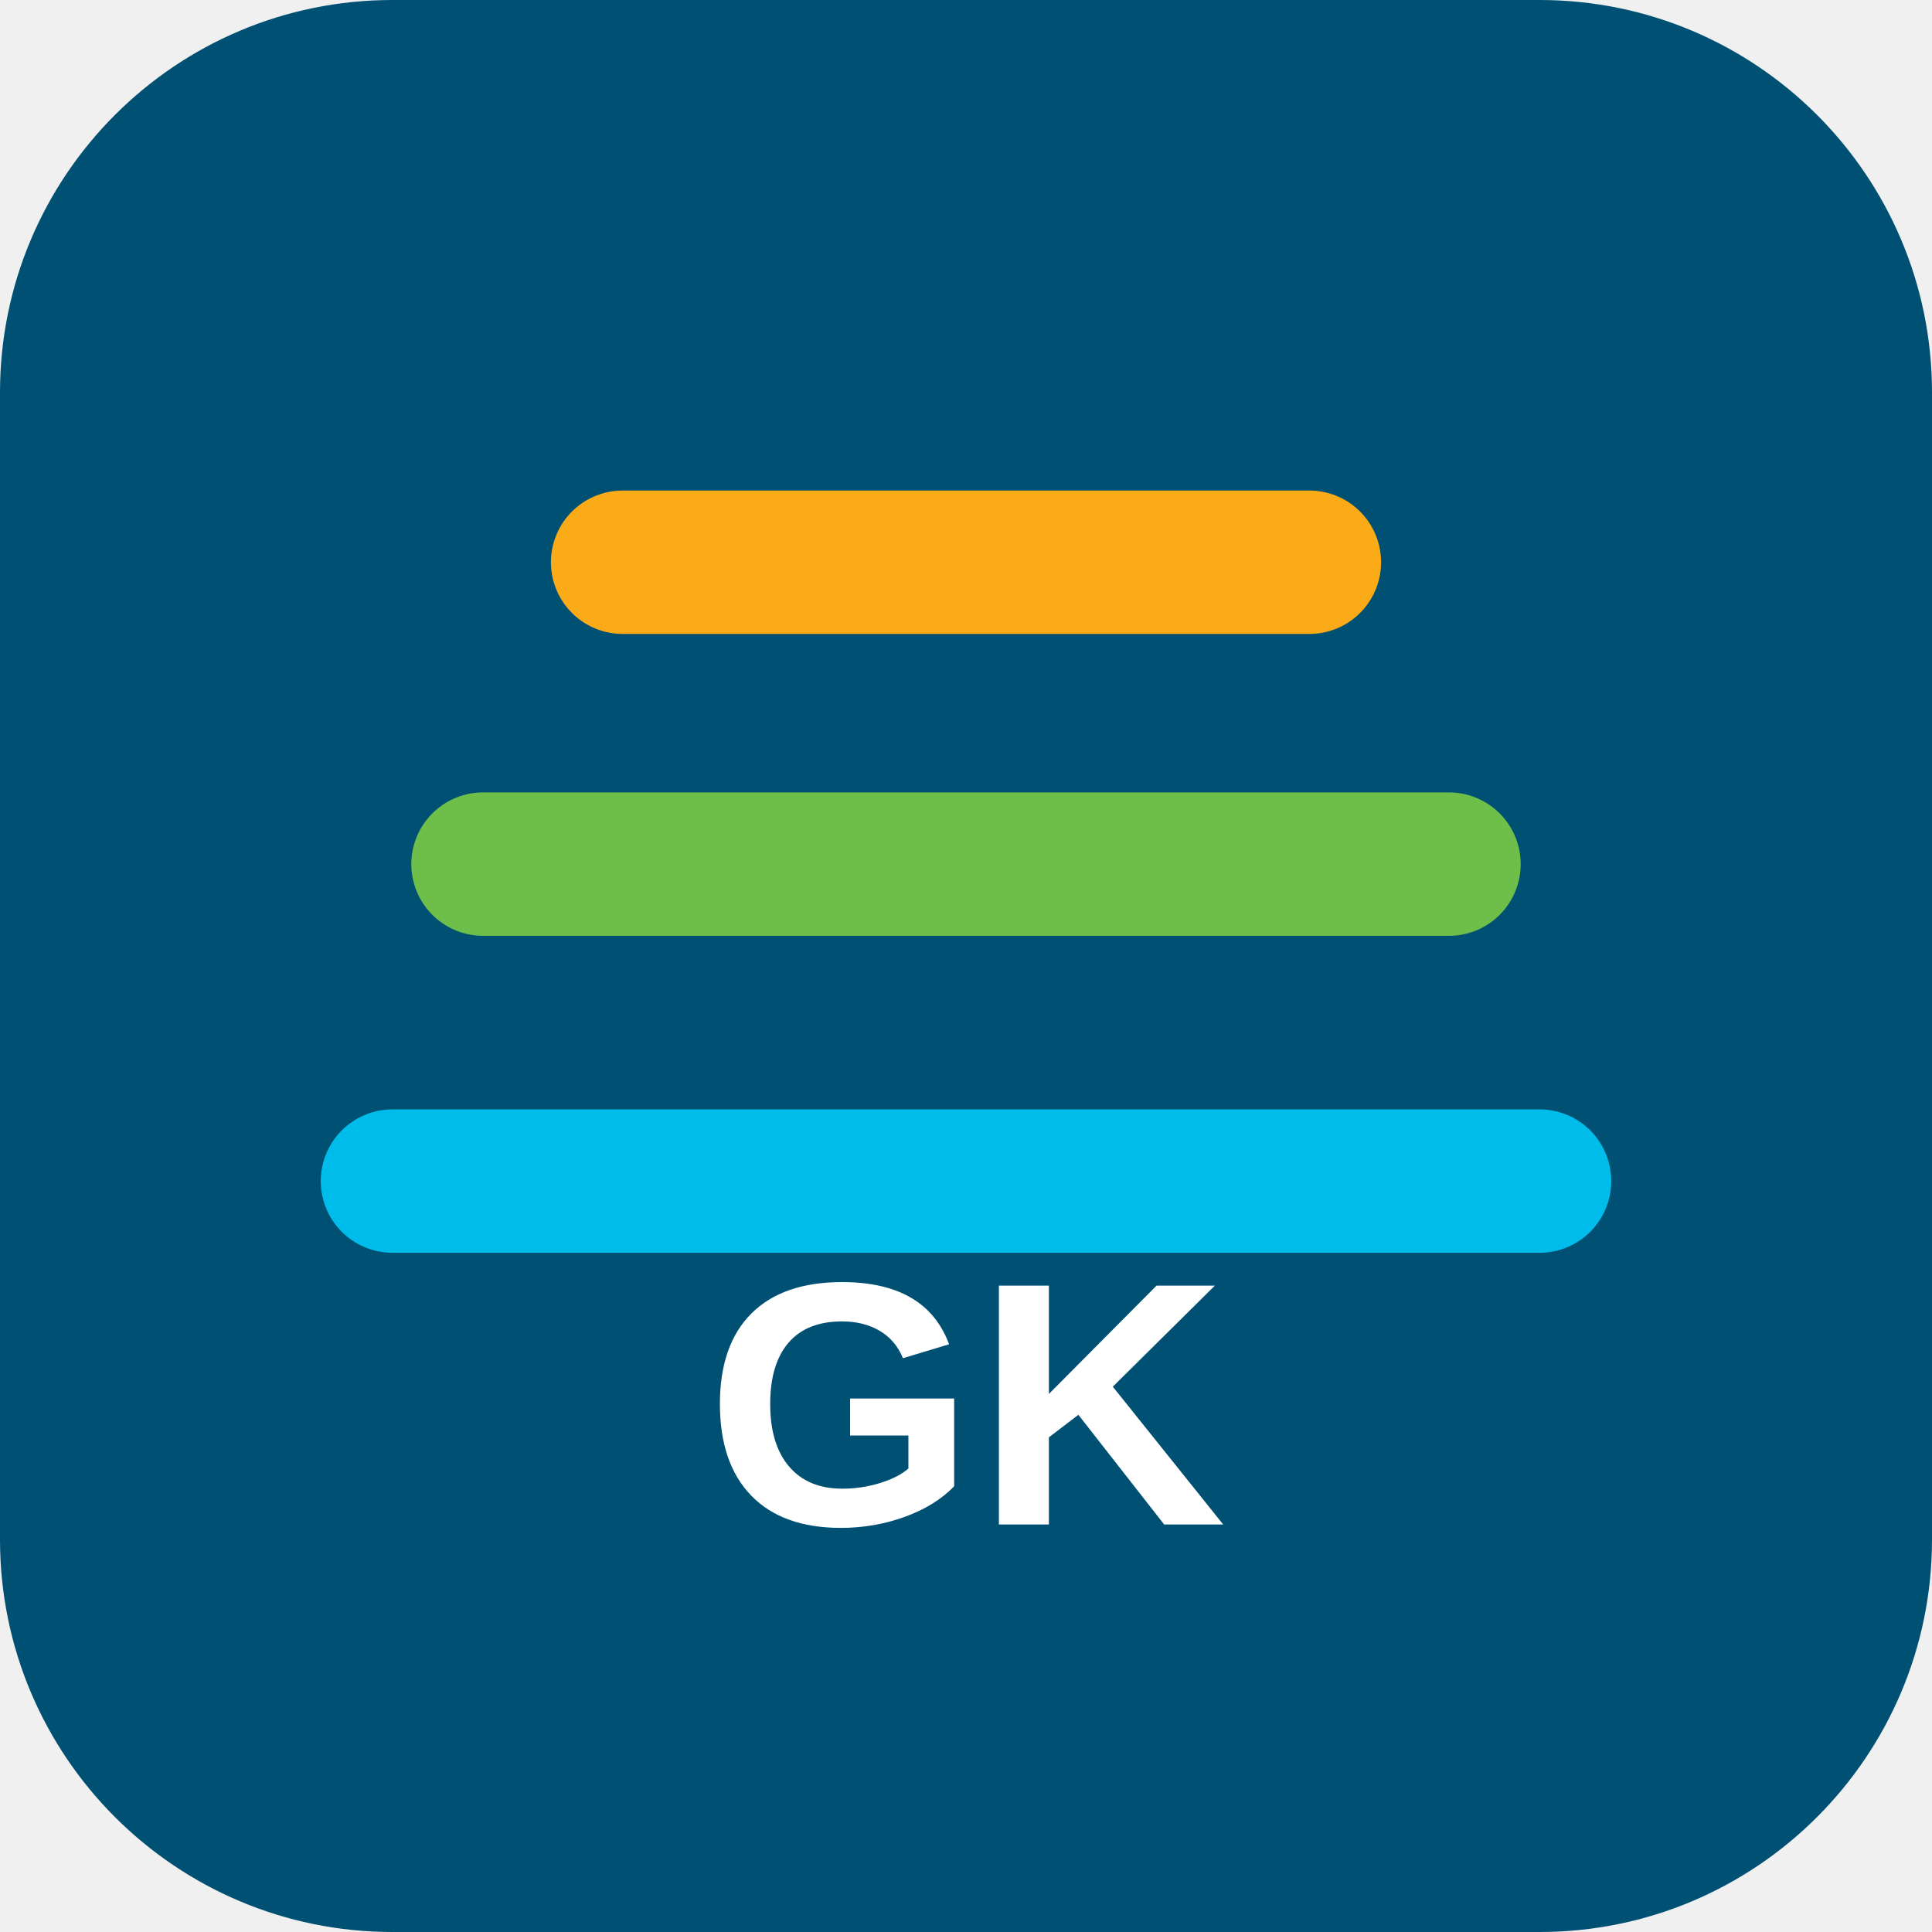
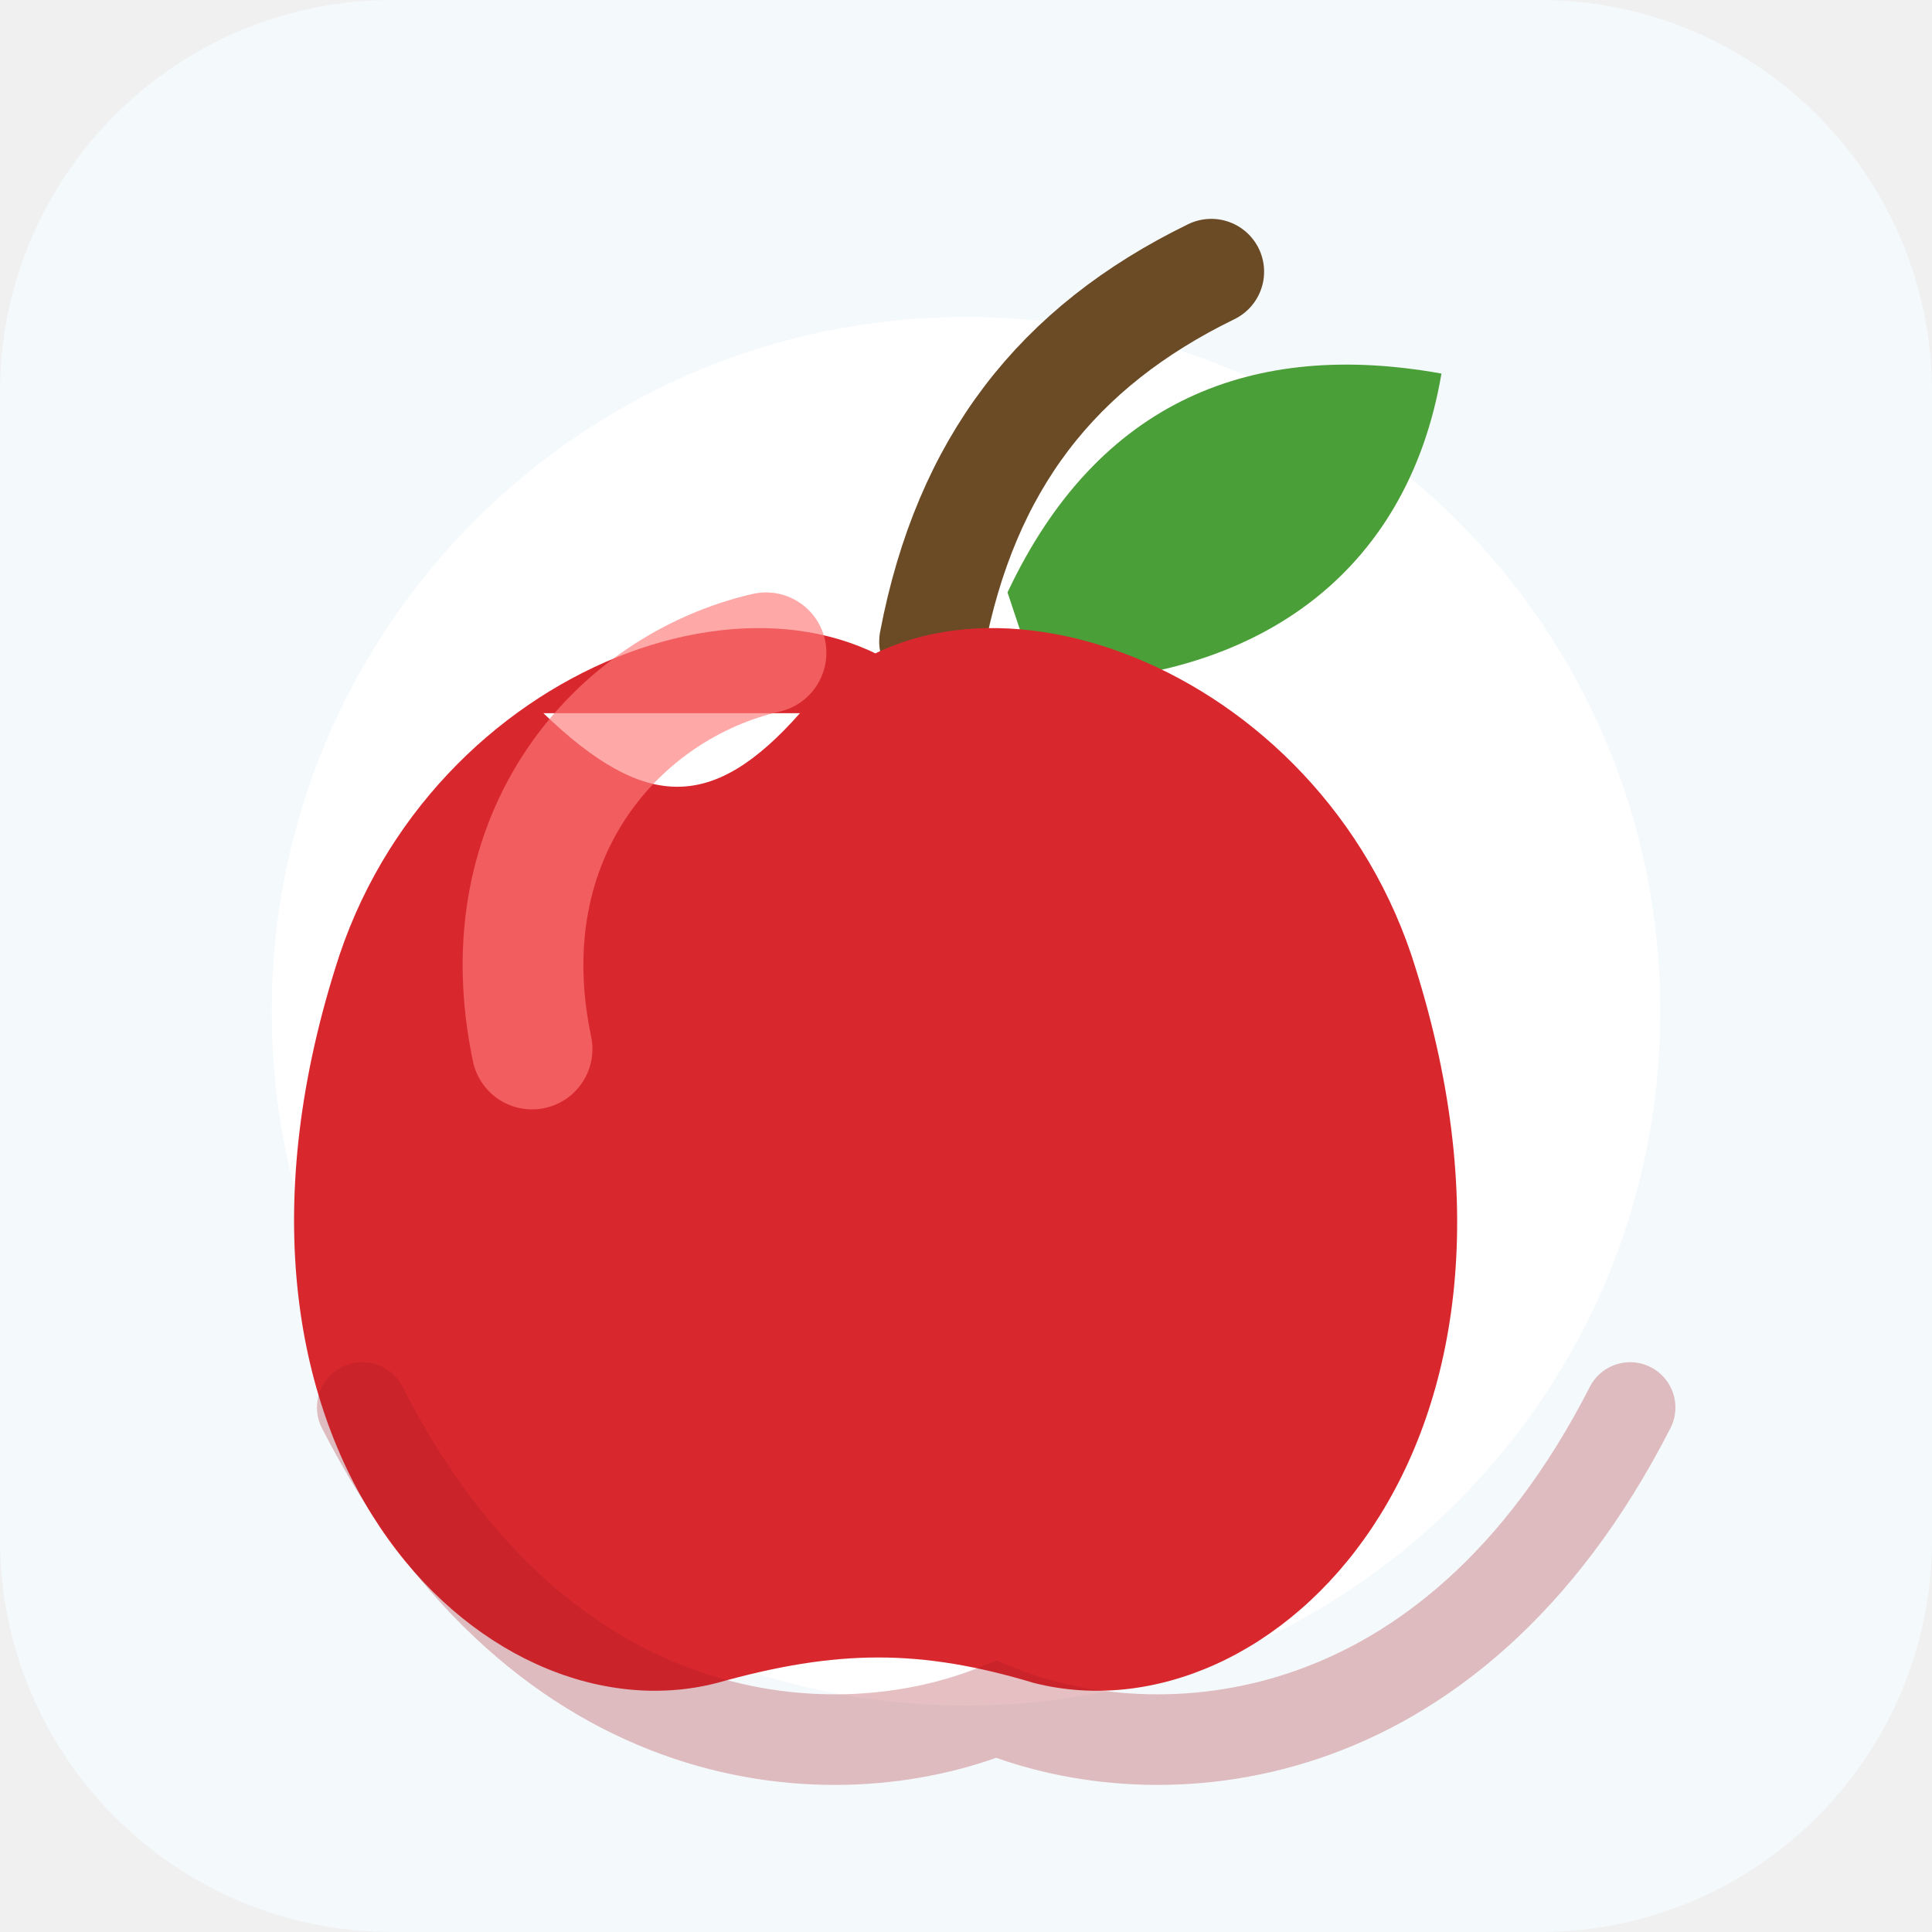
<svg xmlns="http://www.w3.org/2000/svg" width="512" height="512" viewBox="0 0 512 512">
-   <rect width="512" height="512" rx="104" fill="#005073" />
-   <path d="M104 313h304" stroke="#00bceb" stroke-width="38" stroke-linecap="round" />
-   <path d="M128 229h256" stroke="#6ebe4a" stroke-width="38" stroke-linecap="round" />
-   <path d="M165 149h182" stroke="#fbab18" stroke-width="38" stroke-linecap="round" />
-   <text x="256" y="404" text-anchor="middle" font-family="Arial, sans-serif" font-size="92" font-weight="800" fill="#ffffff">GK</text>
+   <rect width="512" height="512" rx="104" fill="#f4f9fc" />
+   <circle cx="256" cy="268" r="184" fill="#ffffff" />
+   <path d="M267 157c24-51 65-67 115-58-9 53-49 82-107 82" fill="#4b9f38" />
+   <path d="M247 170c9-47 33-78 74-98" fill="none" stroke="#6b4b26" stroke-width="28" stroke-linecap="round" />
+   <path d="M252 189c-39-48-135-16-162 64-43 131 38 209 100 193 32-9 54-9 84 0 63 16 143-62 100-193-27-80-123-112-162-64-23 26-41 26-68 0z" fill="#d9272e" />
+   <path d="M141 278c-12-57 23-96 62-105" fill="none" stroke="#ff7a7a" stroke-width="32" stroke-linecap="round" opacity=".65" />
+   <path d="M96 373c48 94 126 97 168 80 42 17 120 14 168-80" fill="none" stroke="#a31920" stroke-width="24" stroke-linecap="round" opacity=".28" />
</svg>
